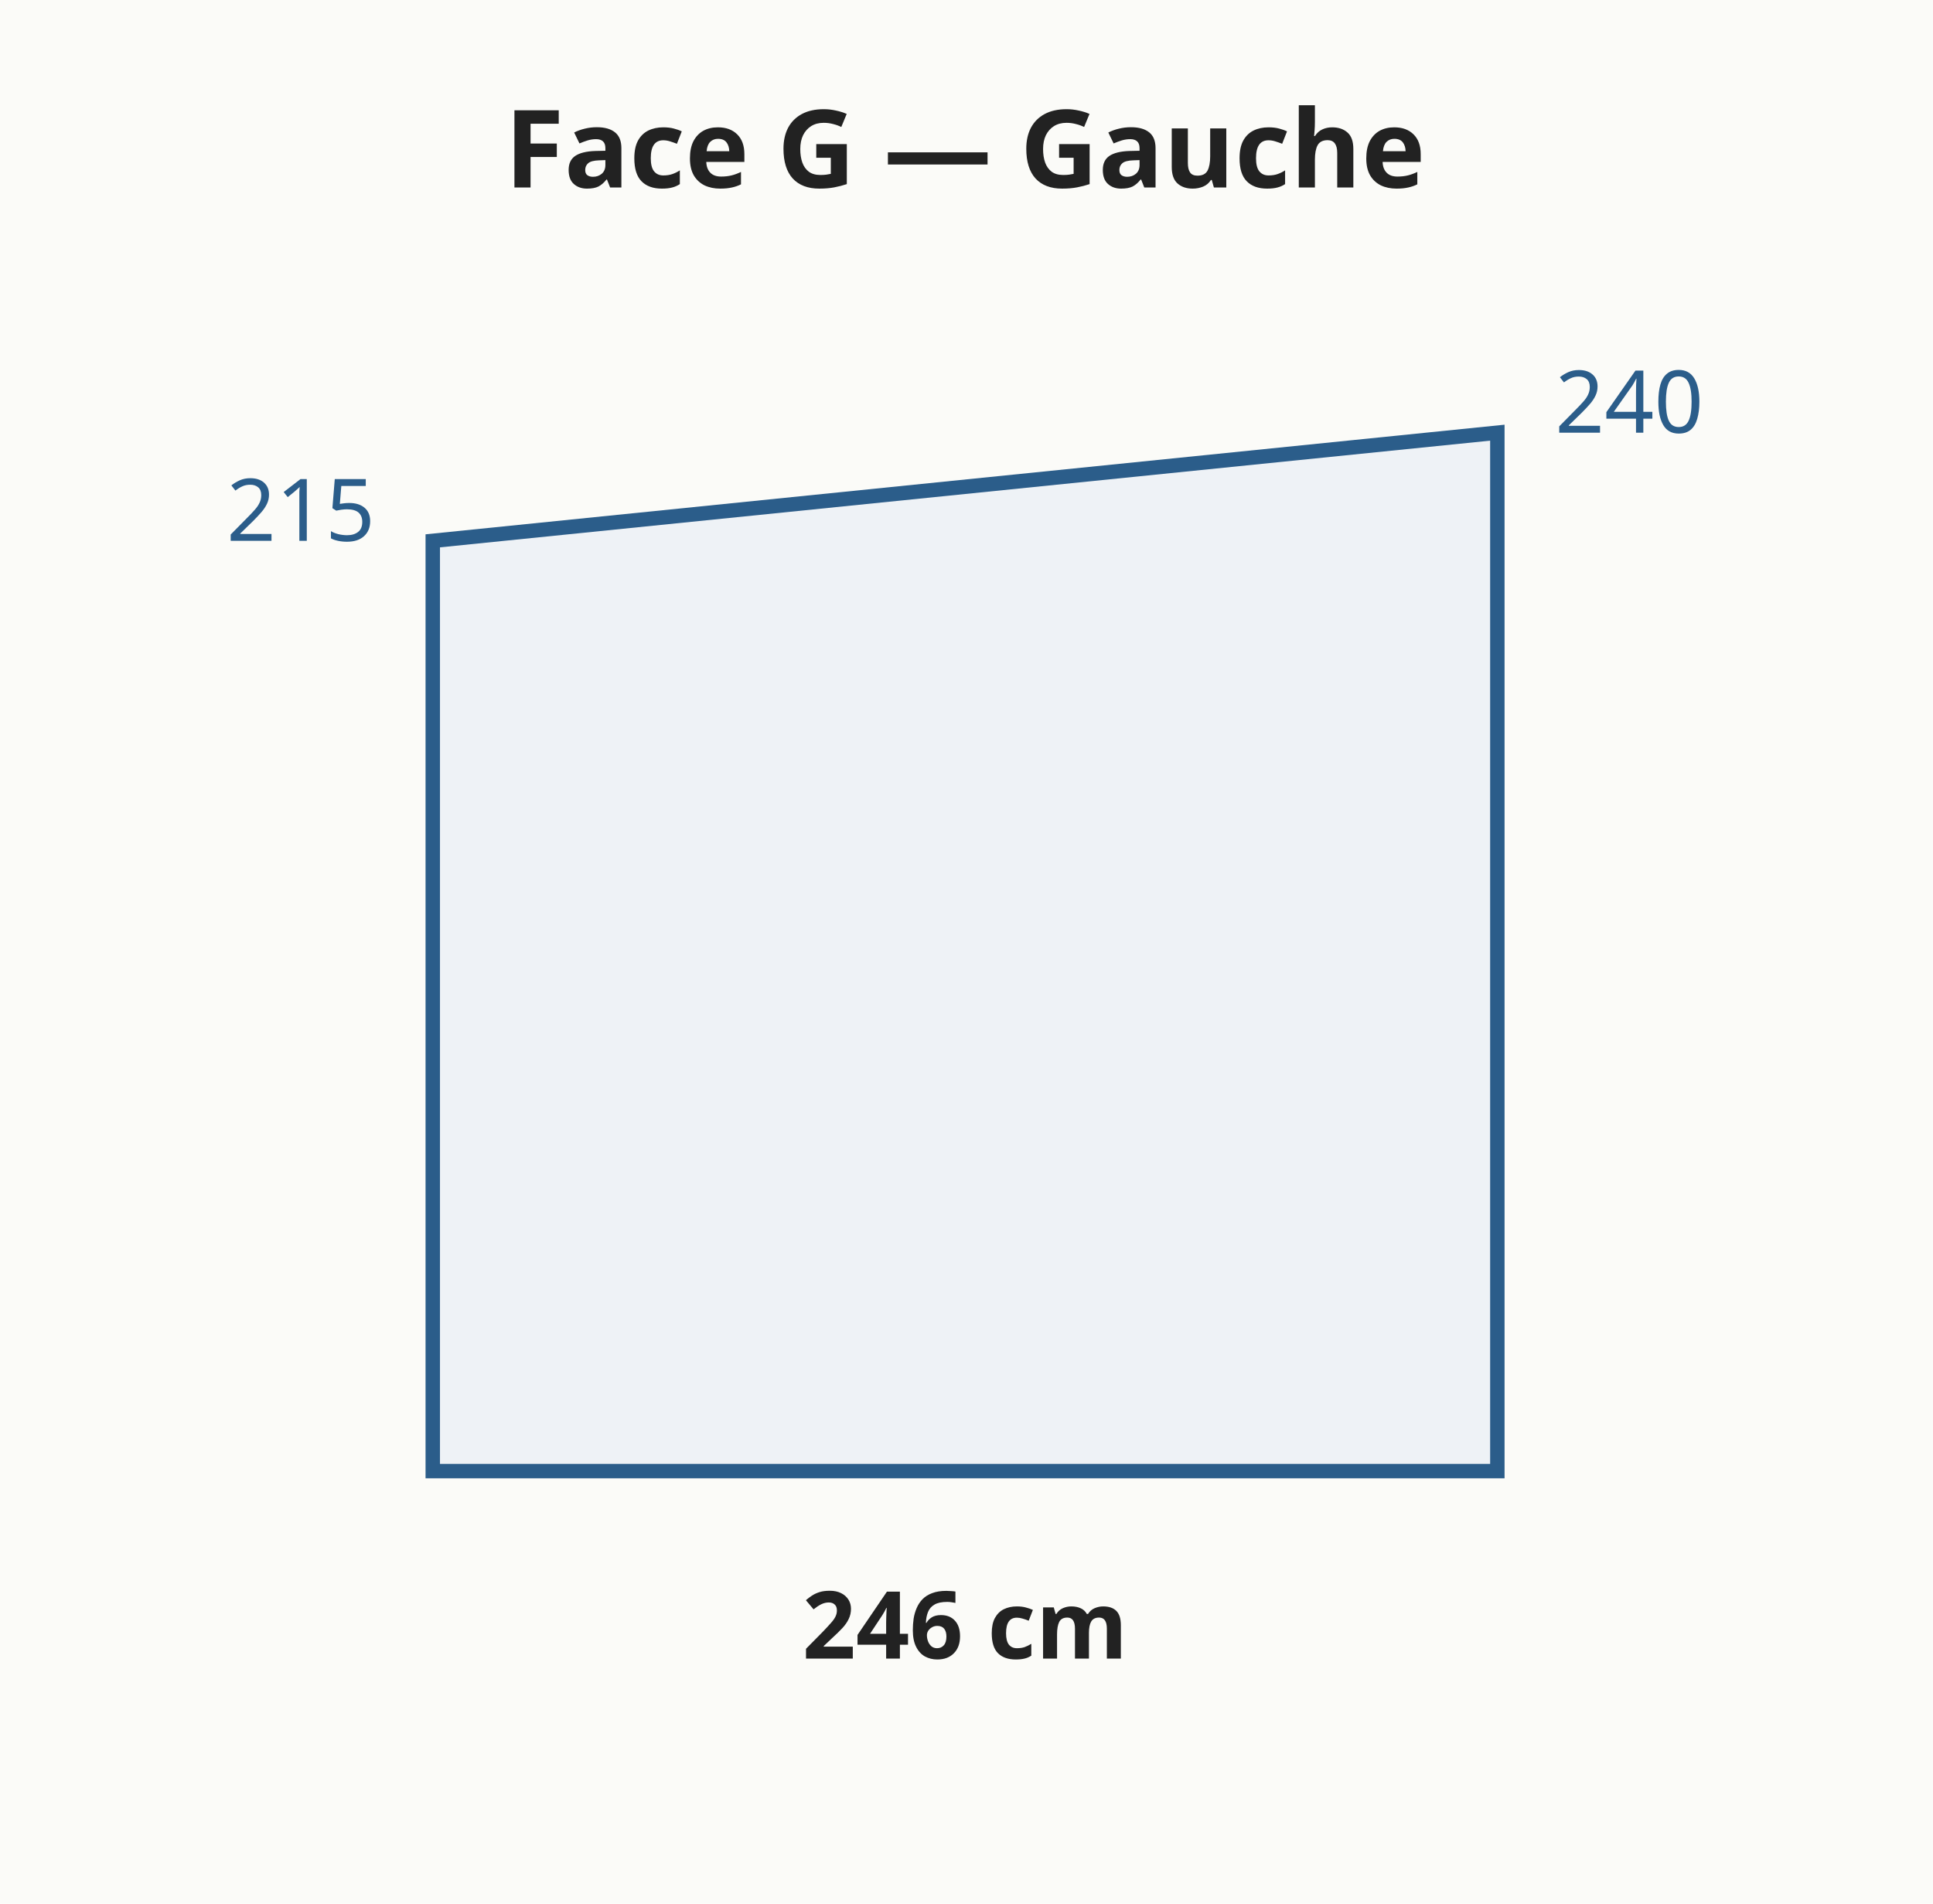
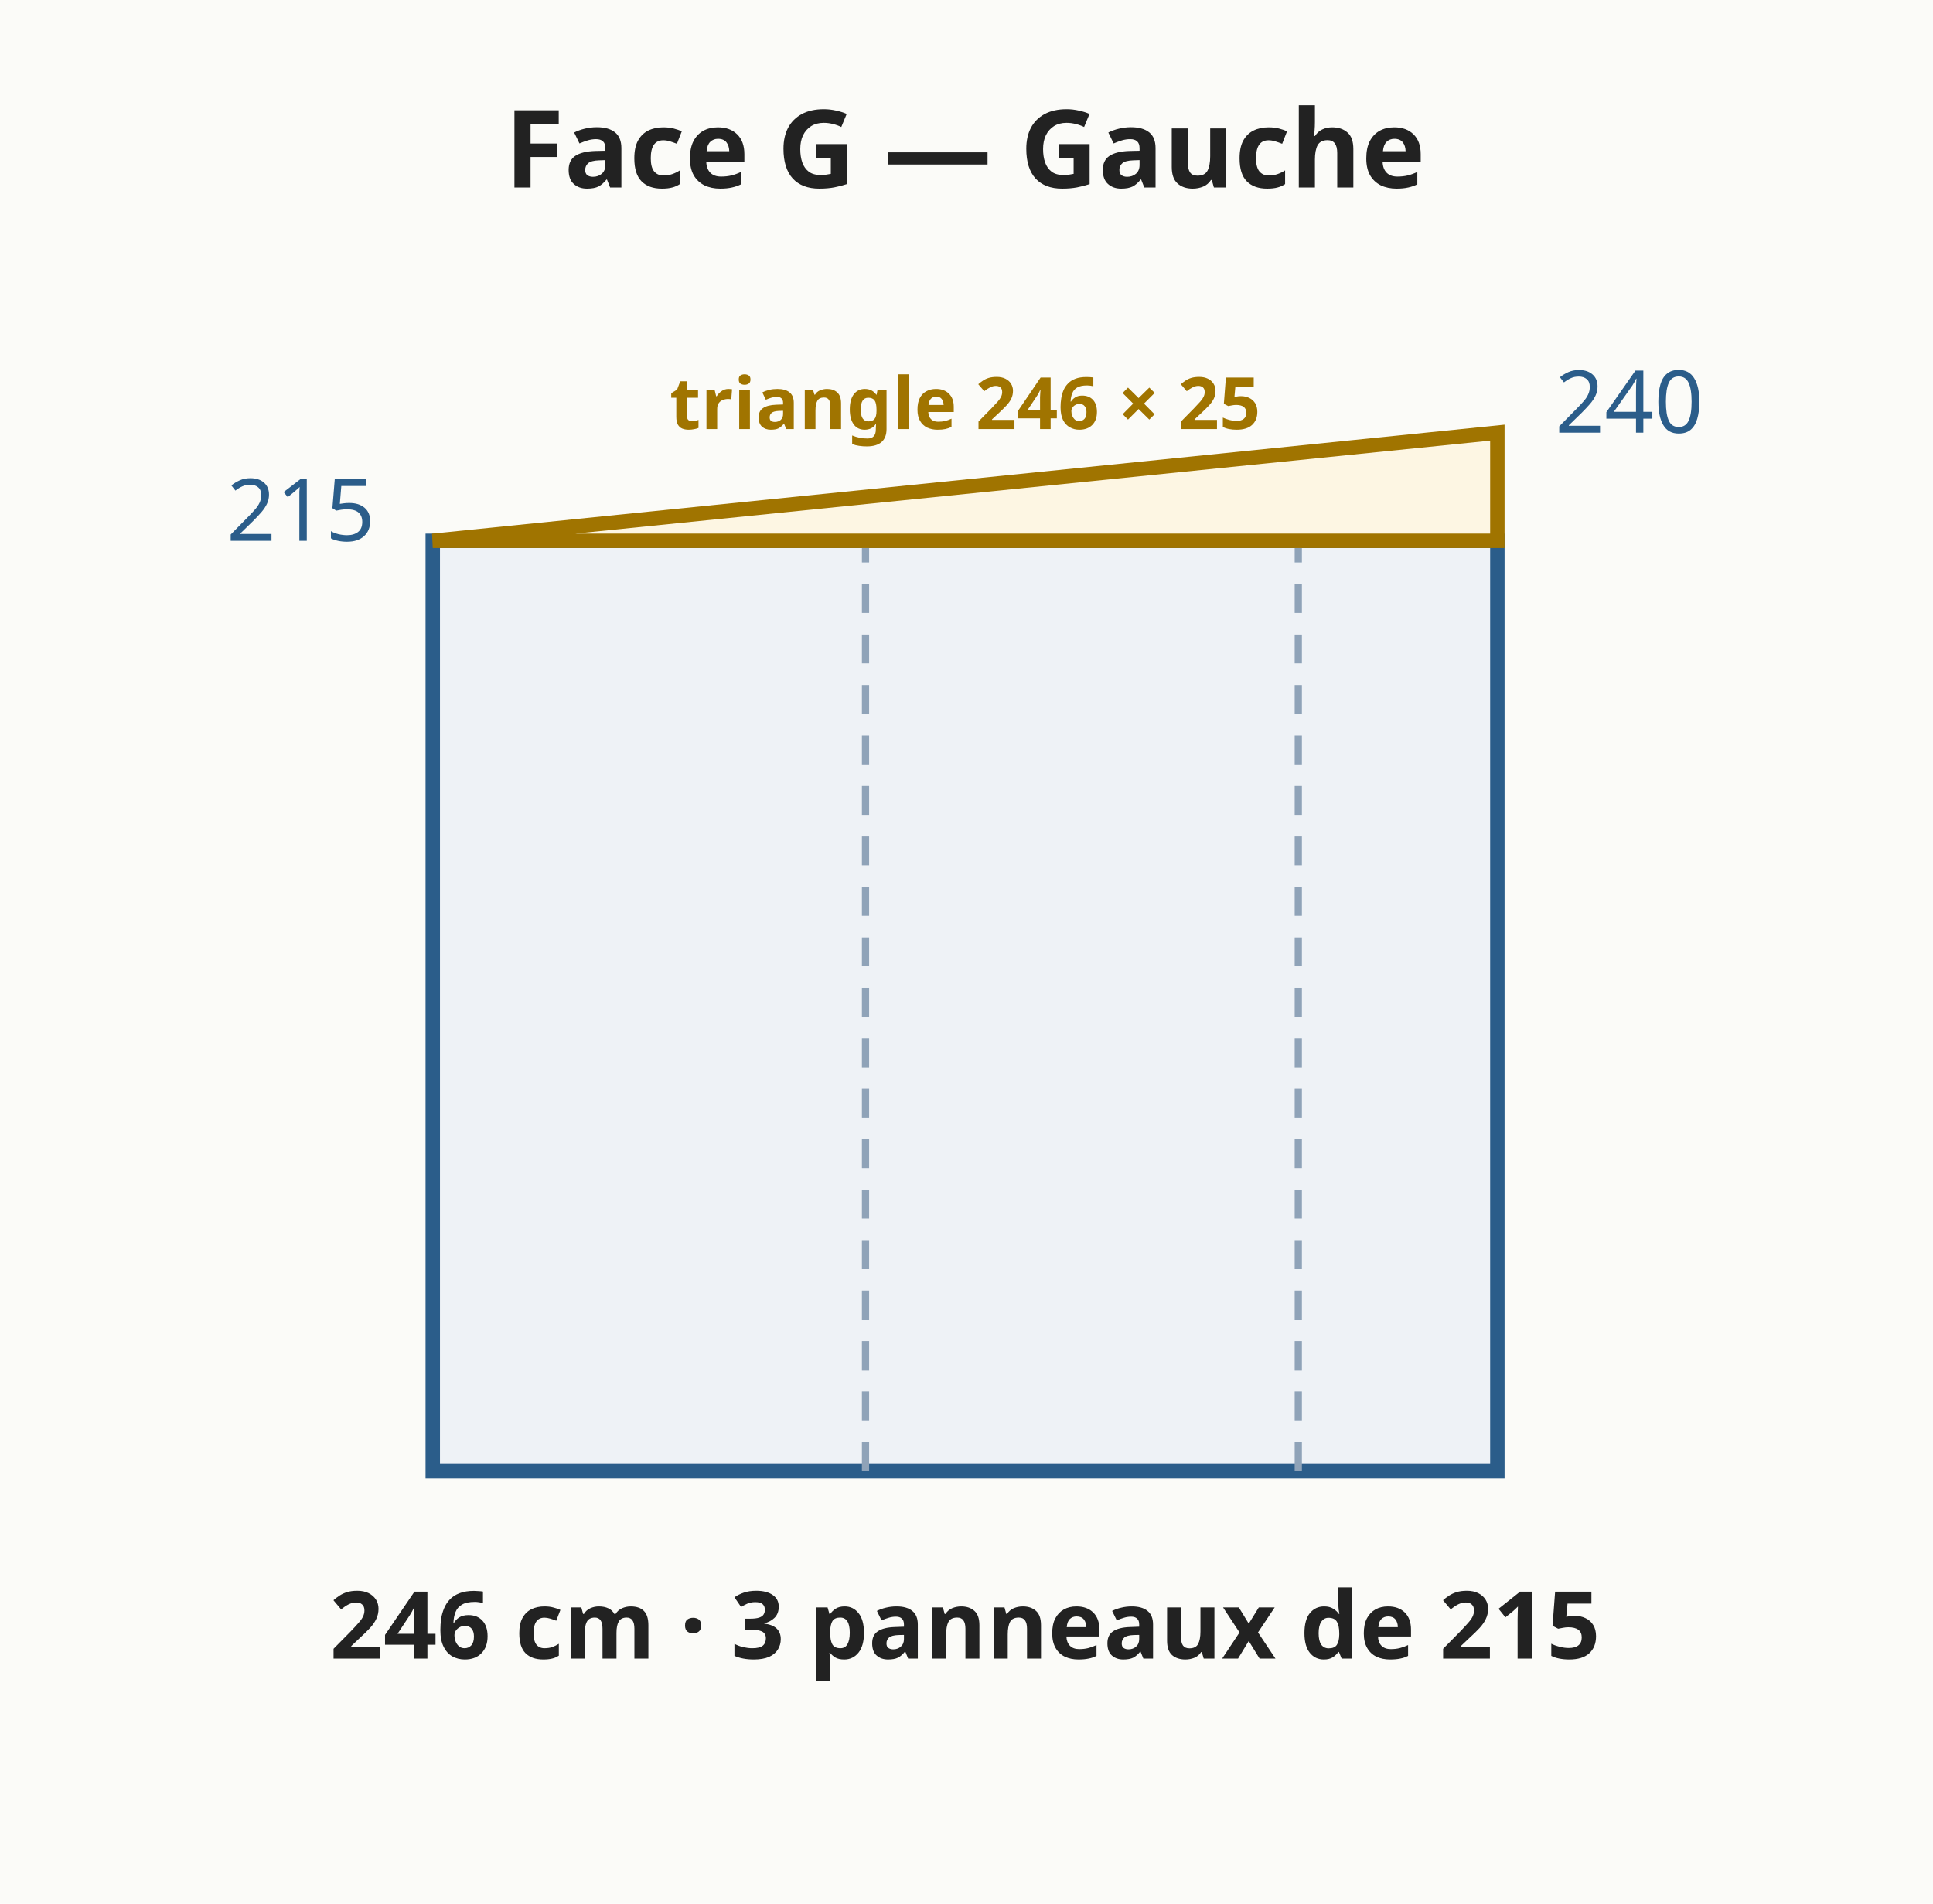
<svg xmlns="http://www.w3.org/2000/svg" viewBox="0 0 268 264" font-family="system-ui,sans-serif" font-size="13">
  <rect width="268" height="264" fill="#fbfbf8" />
-   <polygon points="60.0,204.0 207.6,204.0 207.6,60.0 60.0,75.0" fill="#eef2f6" stroke="#2b5d8a" stroke-width="2" />
-   <text x="133.8" y="230.0" text-anchor="middle" fill="#222" font-size="13" font-weight="bold">246 cm</text>
+   <polygon points="60.0,204.0 207.6,204.0 207.6,75.0 60.0,75.0" fill="#eef2f6" stroke="#2b5d8a" stroke-width="2" />
+   <line x1="120.0" y1="204.0" x2="120.0" y2="75.0" stroke="#8fa3b8" stroke-width="1" stroke-dasharray="4 3" />
+   <line x1="180.0" y1="204.0" x2="180.0" y2="75.0" stroke="#8fa3b8" stroke-width="1" stroke-dasharray="4 3" />
+   <polygon points="60.0,75.0 207.6,75.0 207.6,60.0 60.0,75.0" fill="#fdf6e3" stroke="#a07400" stroke-width="2" />
+   <text x="133.8" y="59.5" text-anchor="middle" fill="#a07400" font-size="10" font-weight="bold">triangle 246 × 25</text>
+   <text x="133.8" y="230.0" text-anchor="middle" fill="#222" font-size="13" font-weight="bold">246 cm · 3 panneaux de 215</text>
  <text x="52.0" y="75.0" text-anchor="end" fill="#2b5d8a" font-size="12" font-weight="normal">215</text>
  <text x="215.6" y="60.0" text-anchor="start" fill="#2b5d8a" font-size="12" font-weight="normal">240</text>
  <text x="133.8" y="26.0" text-anchor="middle" fill="#222" font-size="15" font-weight="bold">Face G — Gauche</text>
</svg>
